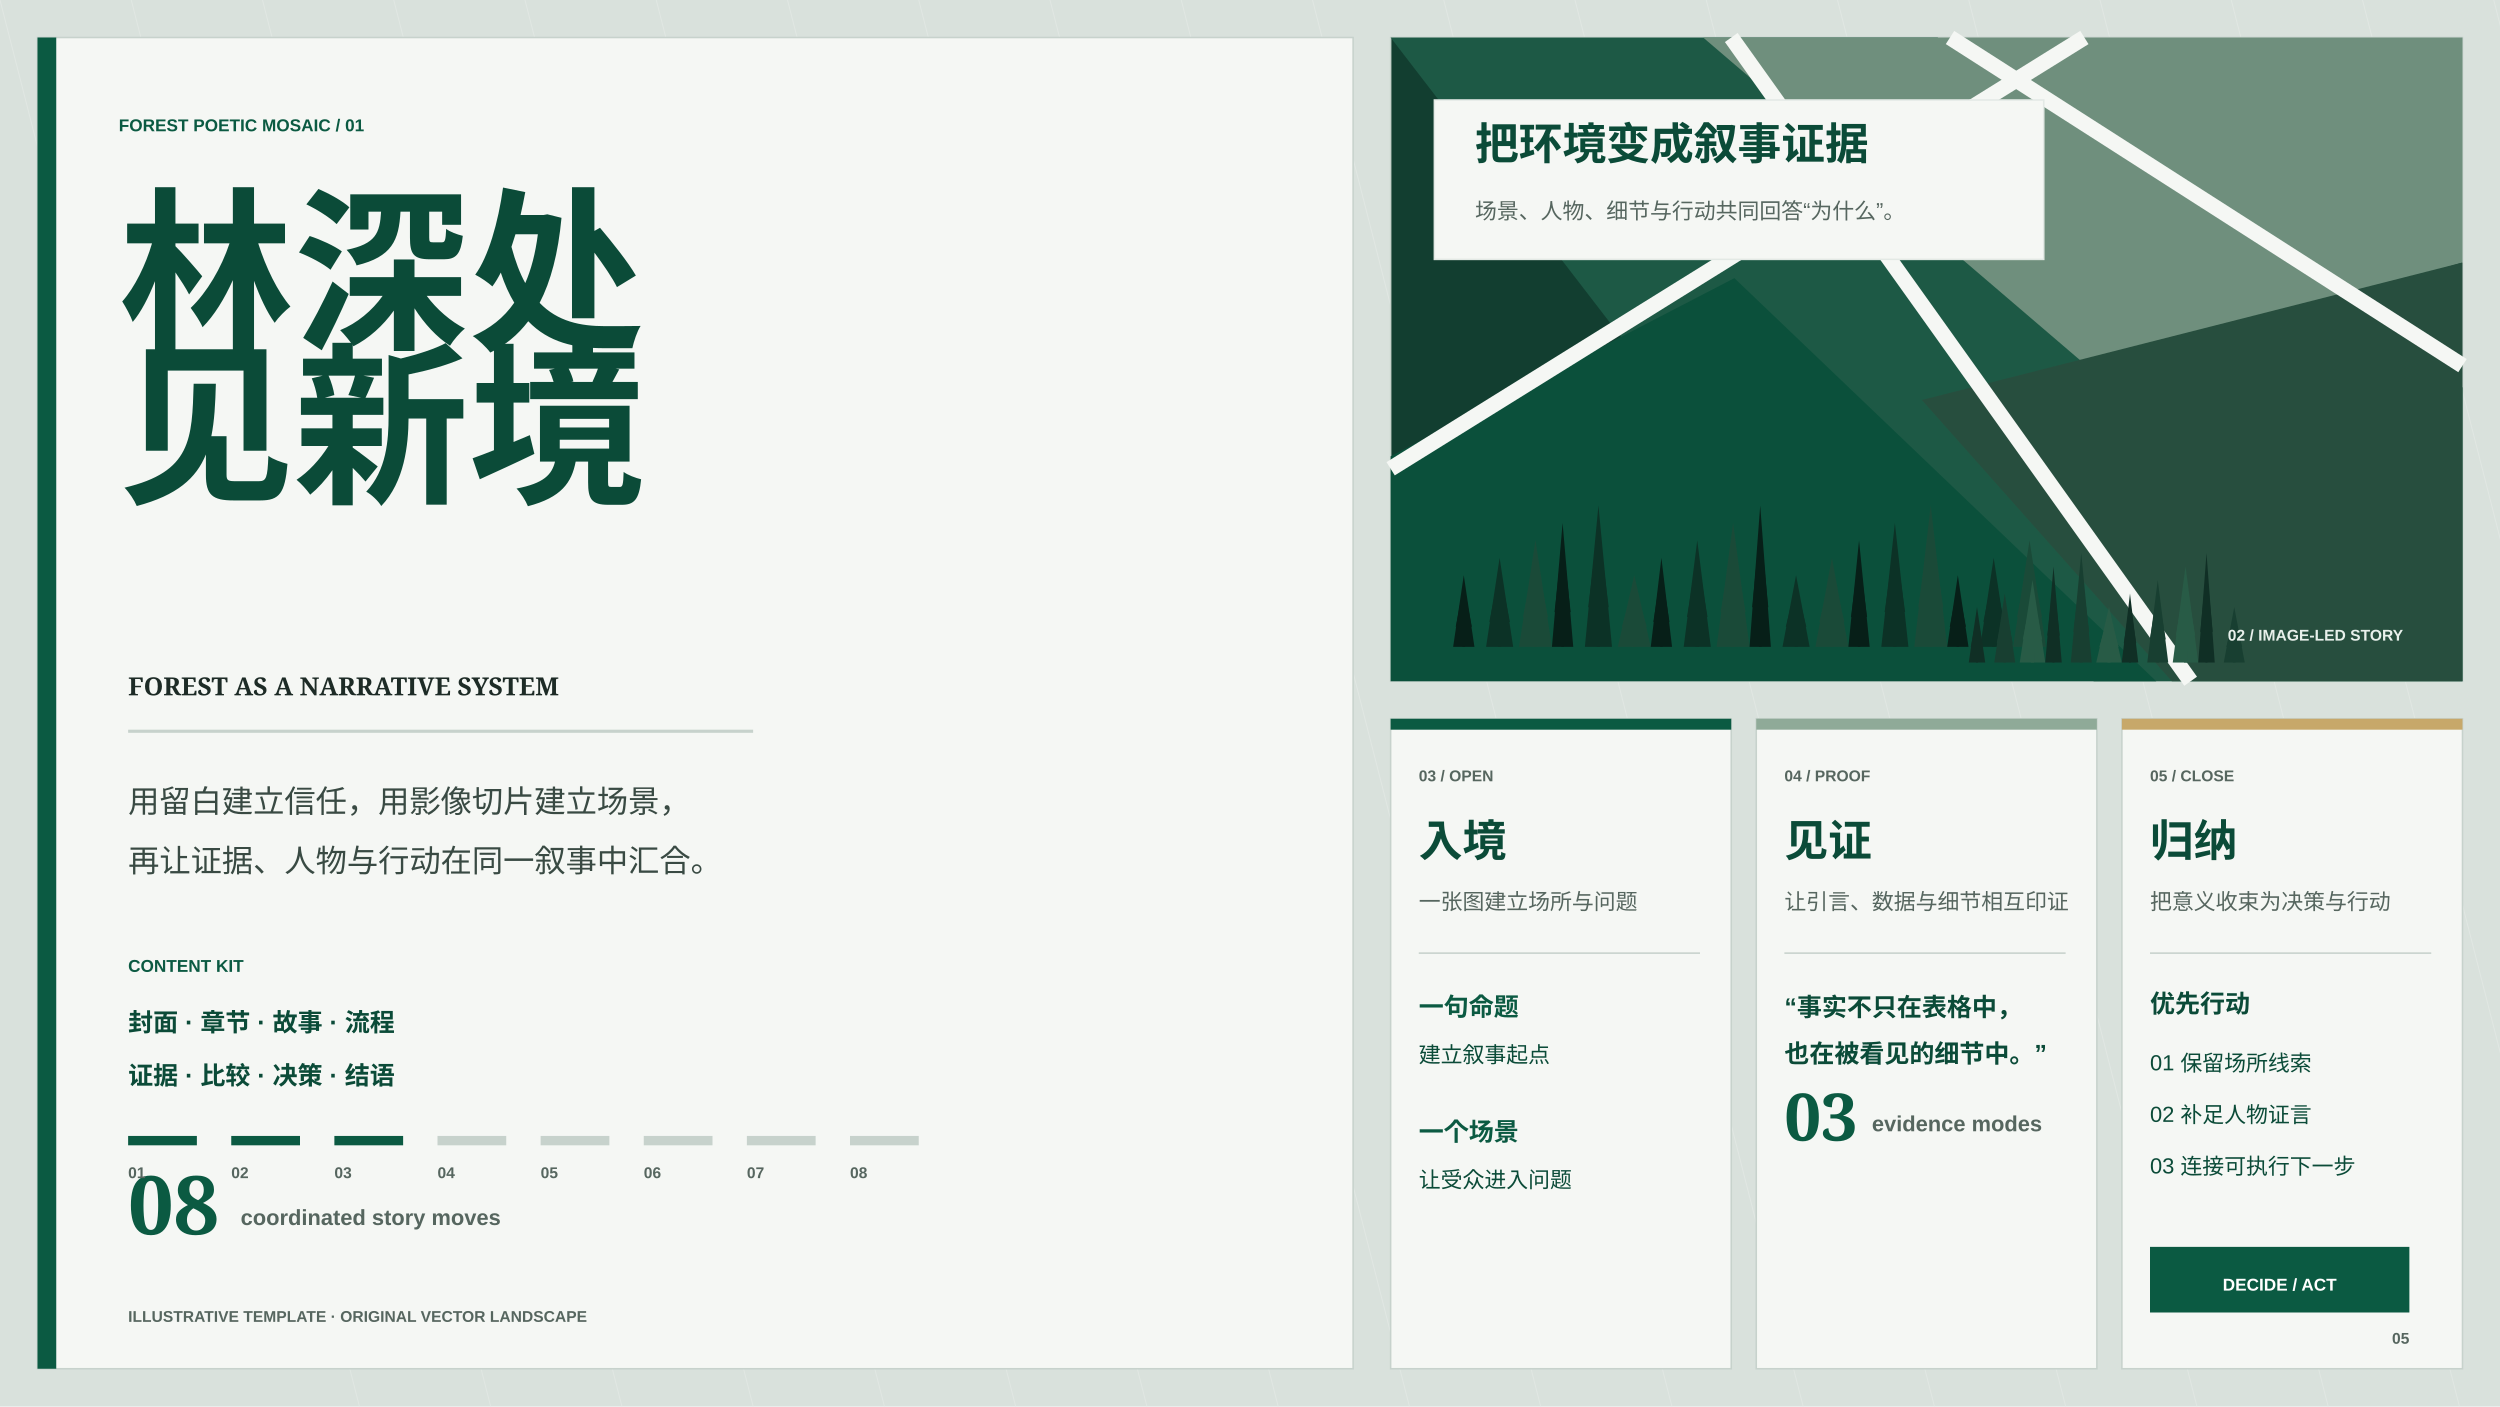
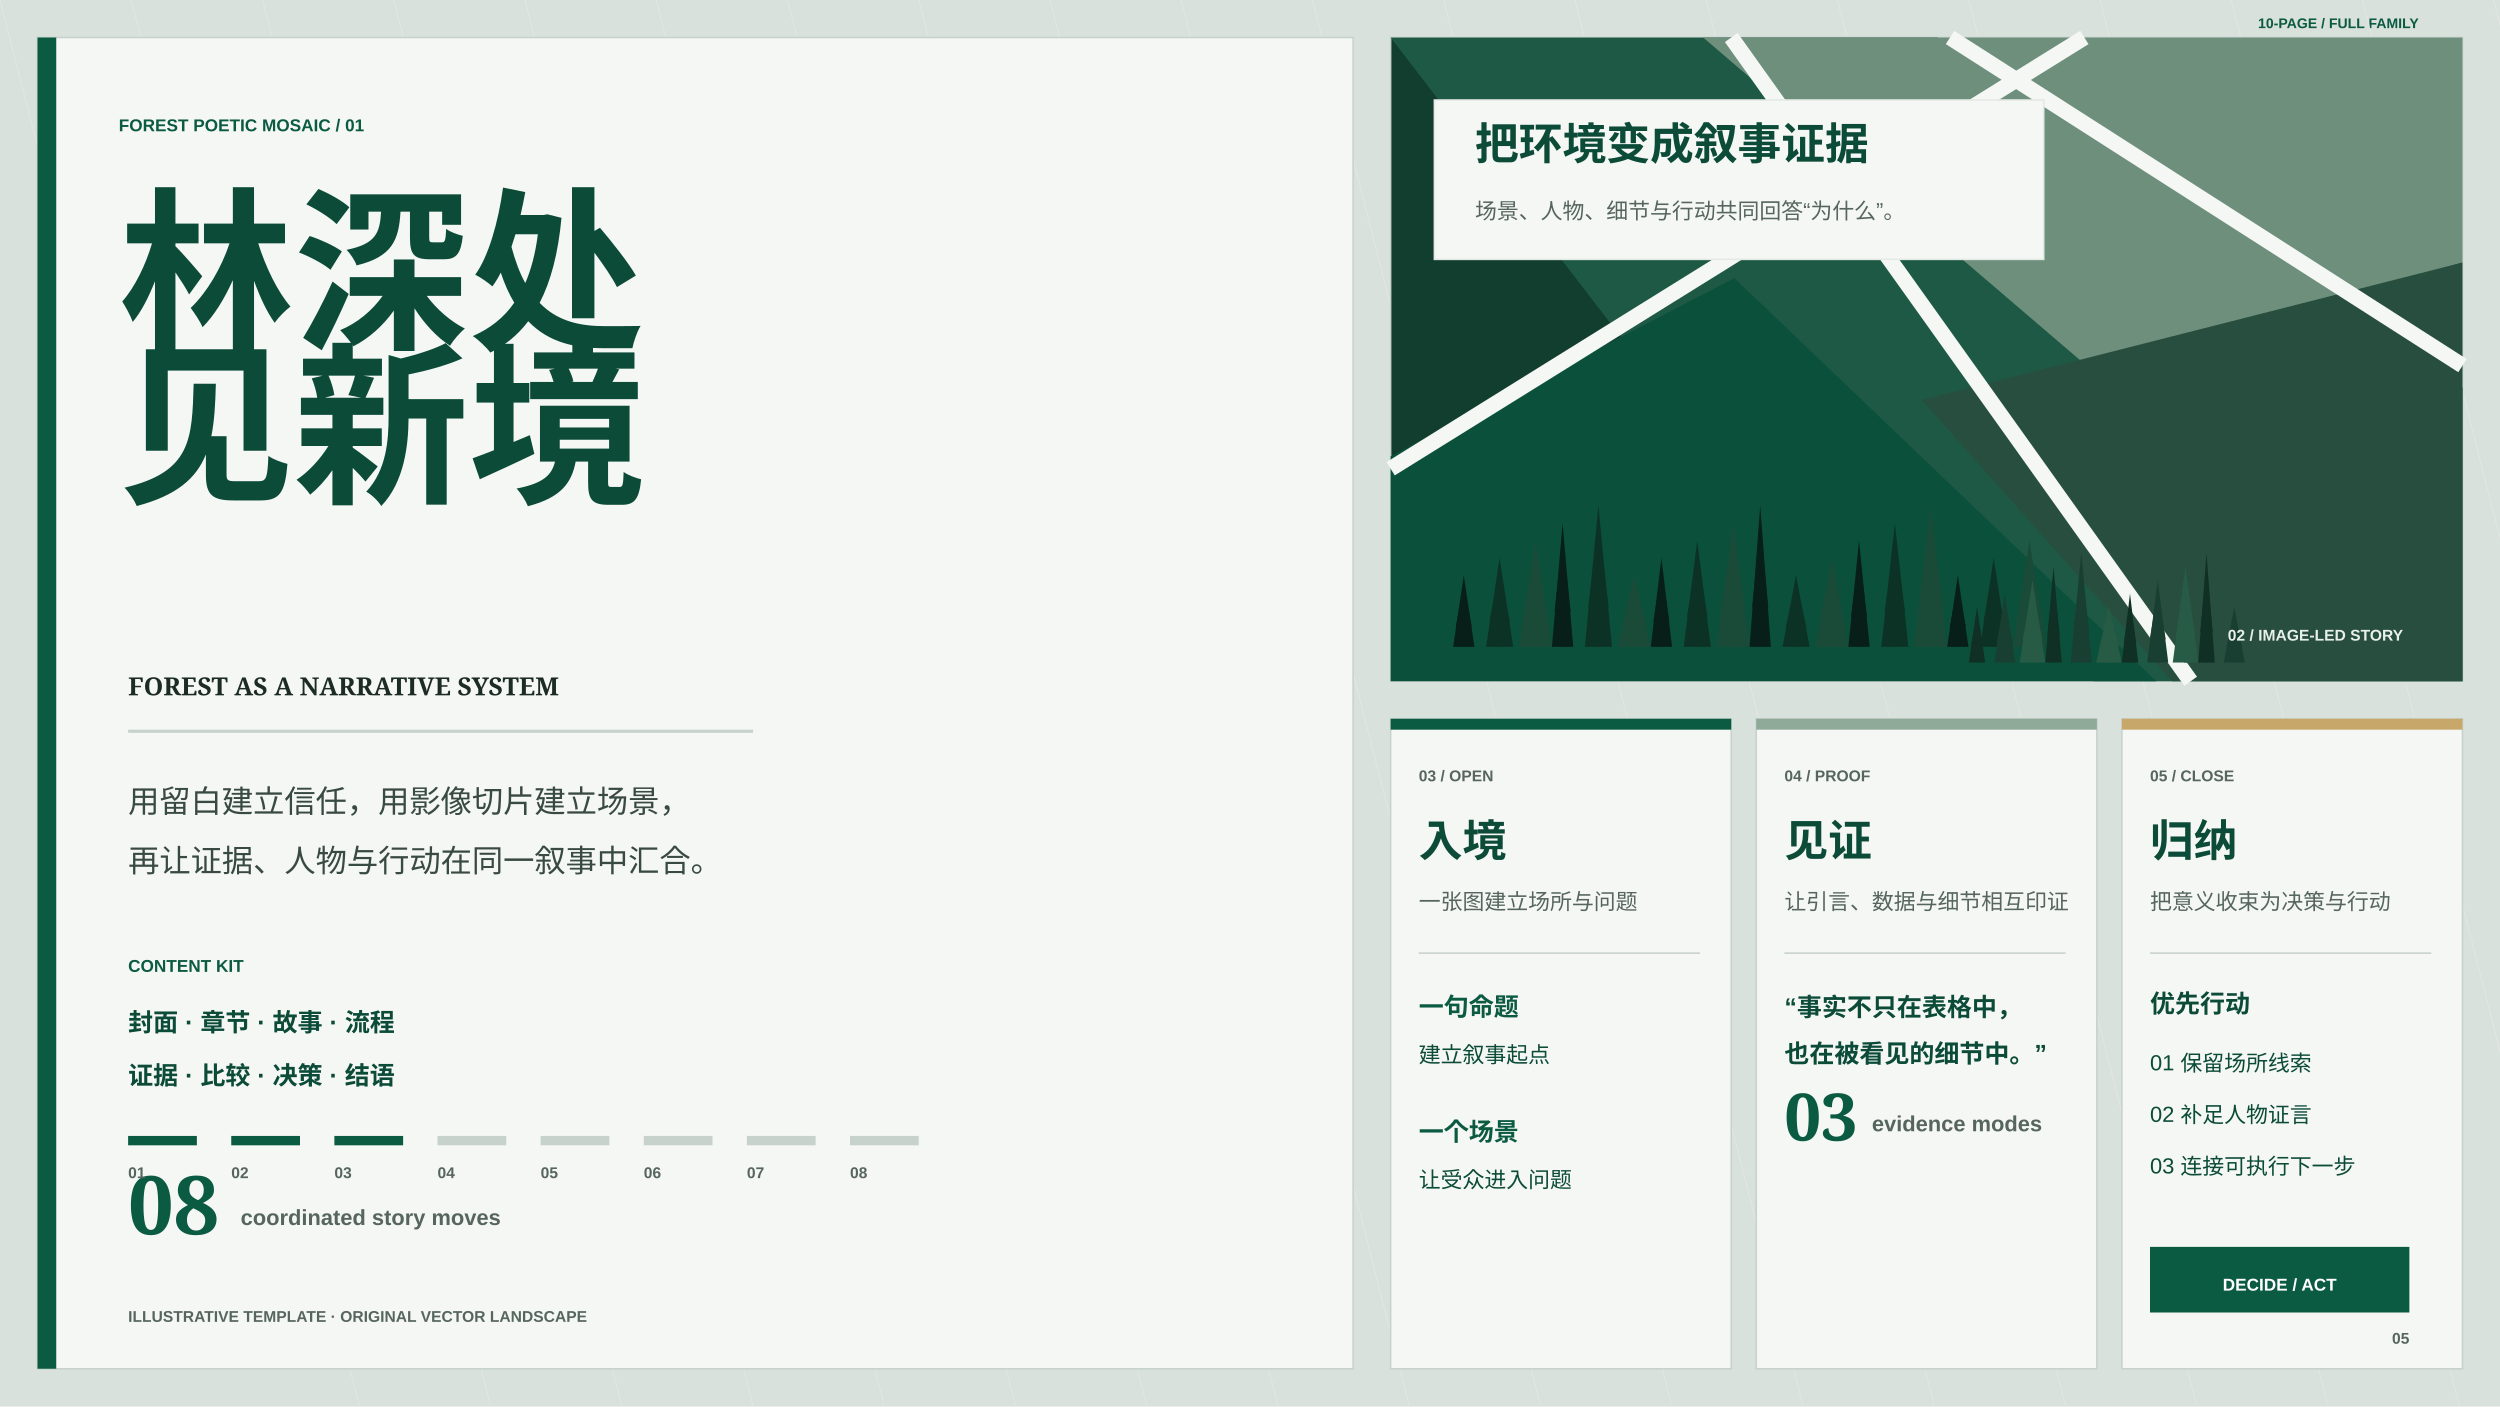
<svg xmlns="http://www.w3.org/2000/svg" width="1600" height="900" viewBox="0 0 1600 900">
  <rect x="0" y="0" width="1600" height="900" rx="0" fill="#D9E1DC" stroke="none" stroke-width="0" />
+   <text data-role="annotation" x="1548" y="18" font-family="Microsoft YaHei, Noto Sans SC, Arial, sans-serif" font-size="9" font-weight="700" fill="#0B5A42" text-anchor="end">
+     <tspan x="1548" dy="0">10-PAGE / FULL FAMILY</tspan>
+   </text>
  <line x1="0" y1="0" x2="230" y2="900" stroke="#E1E7E3" stroke-width="0.6" />
  <line x1="84" y1="0" x2="314" y2="900" stroke="#E1E7E3" stroke-width="0.6" />
  <line x1="168" y1="0" x2="398" y2="900" stroke="#E1E7E3" stroke-width="0.6" />
  <line x1="252" y1="0" x2="482" y2="900" stroke="#E1E7E3" stroke-width="0.6" />
  <line x1="336" y1="0" x2="566" y2="900" stroke="#E1E7E3" stroke-width="0.6" />
  <line x1="420" y1="0" x2="650" y2="900" stroke="#E1E7E3" stroke-width="0.6" />
  <line x1="504" y1="0" x2="734" y2="900" stroke="#E1E7E3" stroke-width="0.6" />
  <line x1="588" y1="0" x2="818" y2="900" stroke="#E1E7E3" stroke-width="0.6" />
  <line x1="672" y1="0" x2="902" y2="900" stroke="#E1E7E3" stroke-width="0.6" />
  <line x1="756" y1="0" x2="986" y2="900" stroke="#E1E7E3" stroke-width="0.6" />
  <line x1="840" y1="0" x2="1070" y2="900" stroke="#E1E7E3" stroke-width="0.6" />
  <line x1="924" y1="0" x2="1154" y2="900" stroke="#E1E7E3" stroke-width="0.6" />
  <line x1="1008" y1="0" x2="1238" y2="900" stroke="#E1E7E3" stroke-width="0.6" />
  <line x1="1092" y1="0" x2="1322" y2="900" stroke="#E1E7E3" stroke-width="0.6" />
  <line x1="1176" y1="0" x2="1406" y2="900" stroke="#E1E7E3" stroke-width="0.6" />
  <line x1="1260" y1="0" x2="1490" y2="900" stroke="#E1E7E3" stroke-width="0.6" />
  <line x1="1344" y1="0" x2="1574" y2="900" stroke="#E1E7E3" stroke-width="0.6" />
  <line x1="1428" y1="0" x2="1658" y2="900" stroke="#E1E7E3" stroke-width="0.6" />
  <line x1="1512" y1="0" x2="1742" y2="900" stroke="#E1E7E3" stroke-width="0.6" />
  <line x1="1596" y1="0" x2="1826" y2="900" stroke="#E1E7E3" stroke-width="0.6" />
  <rect x="24" y="24" width="842" height="852" rx="0" fill="#F5F7F4" stroke="#C7D2CC" stroke-width="1" />
  <rect x="24" y="24" width="12" height="852" rx="0" fill="#0B5A42" stroke="none" stroke-width="0" />
  <text data-role="label" x="76" y="84" font-family="Microsoft YaHei, Noto Sans SC, Arial, sans-serif" font-size="11" font-weight="700" fill="#0B5A42" text-anchor="start">
    <tspan x="76" dy="0">FOREST POETIC MOSAIC  /  01</tspan>
  </text>
  <text data-role="deck-title" x="76" y="215" font-family="STXingkai, FZShuTi, KaiTi, serif" font-size="112" font-weight="700" fill="#0B4B38" text-anchor="start">
    <tspan x="76" dy="0">林深处</tspan>
    <tspan x="76" dy="98.56">见新境</tspan>
  </text>
  <text data-role="subheading" x="82" y="445" font-family="Georgia, Noto Serif SC, serif" font-size="16" font-weight="700" fill="#1D2B26" text-anchor="start">
    <tspan x="82" dy="0">FOREST AS A NARRATIVE SYSTEM</tspan>
  </text>
  <line x1="82" y1="468" x2="482" y2="468" stroke="#C7D2CC" stroke-width="2" />
  <text data-role="body" x="82" y="520" font-family="Microsoft YaHei, Noto Sans SC, Arial, sans-serif" font-size="20" font-weight="400" fill="#394A43" text-anchor="start">
    <tspan x="82" dy="0">用留白建立信任，用影像切片建立场景，</tspan>
  </text>
  <text data-role="body" x="82" y="558" font-family="Microsoft YaHei, Noto Sans SC, Arial, sans-serif" font-size="20" font-weight="400" fill="#394A43" text-anchor="start">
    <tspan x="82" dy="0">再让证据、人物与行动在同一叙事中汇合。</tspan>
  </text>
  <text data-role="label" x="82" y="622" font-family="Microsoft YaHei, Noto Sans SC, Arial, sans-serif" font-size="11" font-weight="700" fill="#0B5A42" text-anchor="start">
    <tspan x="82" dy="0">CONTENT KIT</tspan>
  </text>
  <text data-role="caption" x="82" y="660" font-family="Microsoft YaHei, Noto Sans SC, Arial, sans-serif" font-size="16" font-weight="700" fill="#0B4B38" text-anchor="start">
    <tspan x="82" dy="0">封面  ·  章节  ·  故事  ·  流程</tspan>
  </text>
  <text data-role="caption" x="82" y="694" font-family="Microsoft YaHei, Noto Sans SC, Arial, sans-serif" font-size="16" font-weight="700" fill="#0B4B38" text-anchor="start">
    <tspan x="82" dy="0">证据  ·  比较  ·  决策  ·  结语</tspan>
  </text>
  <text data-role="metric" x="82" y="790" font-family="Georgia, serif" font-size="52" font-weight="700" fill="#0B5A42" text-anchor="start">
    <tspan x="82" dy="0">08</tspan>
  </text>
  <text data-role="annotation" x="154" y="784" font-family="Microsoft YaHei, Noto Sans SC, Arial, sans-serif" font-size="14" font-weight="700" fill="#56665F" text-anchor="start">
    <tspan x="154" dy="0">coordinated story moves</tspan>
  </text>
  <text data-role="source" x="82" y="846" font-family="Microsoft YaHei, Noto Sans SC, Arial, sans-serif" font-size="10" font-weight="700" fill="#56665F" text-anchor="start">
    <tspan x="82" dy="0">ILLUSTRATIVE TEMPLATE · ORIGINAL VECTOR LANDSCAPE</tspan>
  </text>
  <line x1="82" y1="730" x2="126" y2="730" stroke="#0B5A42" stroke-width="6" />
  <text data-role="page-number" x="82" y="754" font-family="Microsoft YaHei, Noto Sans SC, Arial, sans-serif" font-size="10" font-weight="700" fill="#56665F" text-anchor="start">
    <tspan x="82" dy="0">01</tspan>
  </text>
  <line x1="148" y1="730" x2="192" y2="730" stroke="#0B5A42" stroke-width="6" />
  <text data-role="page-number" x="148" y="754" font-family="Microsoft YaHei, Noto Sans SC, Arial, sans-serif" font-size="10" font-weight="700" fill="#56665F" text-anchor="start">
    <tspan x="148" dy="0">02</tspan>
  </text>
  <line x1="214" y1="730" x2="258" y2="730" stroke="#0B5A42" stroke-width="6" />
  <text data-role="page-number" x="214" y="754" font-family="Microsoft YaHei, Noto Sans SC, Arial, sans-serif" font-size="10" font-weight="700" fill="#56665F" text-anchor="start">
    <tspan x="214" dy="0">03</tspan>
  </text>
  <line x1="280" y1="730" x2="324" y2="730" stroke="#C7D2CC" stroke-width="6" />
  <text data-role="page-number" x="280" y="754" font-family="Microsoft YaHei, Noto Sans SC, Arial, sans-serif" font-size="10" font-weight="700" fill="#56665F" text-anchor="start">
    <tspan x="280" dy="0">04</tspan>
  </text>
  <line x1="346" y1="730" x2="390" y2="730" stroke="#C7D2CC" stroke-width="6" />
  <text data-role="page-number" x="346" y="754" font-family="Microsoft YaHei, Noto Sans SC, Arial, sans-serif" font-size="10" font-weight="700" fill="#56665F" text-anchor="start">
    <tspan x="346" dy="0">05</tspan>
  </text>
  <line x1="412" y1="730" x2="456" y2="730" stroke="#C7D2CC" stroke-width="6" />
  <text data-role="page-number" x="412" y="754" font-family="Microsoft YaHei, Noto Sans SC, Arial, sans-serif" font-size="10" font-weight="700" fill="#56665F" text-anchor="start">
    <tspan x="412" dy="0">06</tspan>
  </text>
  <line x1="478" y1="730" x2="522" y2="730" stroke="#C7D2CC" stroke-width="6" />
  <text data-role="page-number" x="478" y="754" font-family="Microsoft YaHei, Noto Sans SC, Arial, sans-serif" font-size="10" font-weight="700" fill="#56665F" text-anchor="start">
    <tspan x="478" dy="0">07</tspan>
  </text>
  <line x1="544" y1="730" x2="588" y2="730" stroke="#C7D2CC" stroke-width="6" />
  <text data-role="page-number" x="544" y="754" font-family="Microsoft YaHei, Noto Sans SC, Arial, sans-serif" font-size="10" font-weight="700" fill="#56665F" text-anchor="start">
    <tspan x="544" dy="0">08</tspan>
  </text>
  <rect x="890" y="24" width="686" height="412" rx="0" fill="#123E30" stroke="#C7D2CC" stroke-width="1" />
  <polygon points="890,24 1240,24 1576,248 1576,436 1340,436 1070,258" fill="#1D5945" />
  <polygon points="1090,24 1576,24 1576,168 1340,238" fill="#6F8F7D" />
  <polygon points="890,292 1110,178 1380,436 890,436" fill="#0B503B" />
  <polygon points="1230,256 1576,168 1576,436 1390,436" fill="#274E3E" />
  <line x1="1108" y1="24" x2="1402" y2="436" stroke="#F5F7F4" stroke-width="10" />
  <line x1="890" y1="300" x2="1334" y2="24" stroke="#F5F7F4" stroke-width="10" />
  <line x1="1248" y1="24" x2="1576" y2="234" stroke="#F5F7F4" stroke-width="10" />
  <polygon points="930,414 943.64,414 936.82,368.12" fill="#071F18" />
  <polygon points="931.637,401.154 942.003,401.154 936.82,374.543" fill="#071F18" />
  <rect x="936.002" y="408.494" width="1.637" height="5.506" rx="0" fill="#071F18" stroke="none" stroke-width="0" />
  <polygon points="951.08,414 968.44,414 959.76,356.96" fill="#0C3226" />
  <polygon points="953.163,398.029 966.357,398.029 959.76,364.946" fill="#0C3226" />
  <rect x="958.718" y="407.155" width="2.083" height="6.845" rx="0" fill="#0C3226" stroke="none" stroke-width="0" />
  <polygon points="972.16,414 993.24,414 982.7,345.8" fill="#1A4A38" />
  <polygon points="974.69,394.904 990.71,394.904 982.7,355.348" fill="#1A4A38" />
  <rect x="981.435" y="405.816" width="2.53" height="8.184" rx="0" fill="#1A4A38" stroke="none" stroke-width="0" />
  <polygon points="993.24,414 1006.88,414 1000.06,334.64" fill="#071F18" />
  <polygon points="994.877,391.779 1005.24,391.779 1000.06,345.75" fill="#071F18" />
  <rect x="999.242" y="404.477" width="1.637" height="9.523" rx="0" fill="#071F18" stroke="none" stroke-width="0" />
  <polygon points="1014.32,414 1031.68,414 1023,323.48" fill="#0C3226" />
  <polygon points="1016.4,388.654 1029.6,388.654 1023,336.153" fill="#0C3226" />
  <rect x="1021.96" y="403.138" width="2.083" height="10.862" rx="0" fill="#0C3226" stroke="none" stroke-width="0" />
  <polygon points="1035.4,414 1056.48,414 1045.94,368.12" fill="#1A4A38" />
  <polygon points="1037.93,401.154 1053.95,401.154 1045.94,374.543" fill="#1A4A38" />
  <rect x="1044.68" y="408.494" width="2.53" height="5.506" rx="0" fill="#1A4A38" stroke="none" stroke-width="0" />
  <polygon points="1056.48,414 1070.12,414 1063.3,356.96" fill="#071F18" />
  <polygon points="1058.12,398.029 1068.48,398.029 1063.3,364.946" fill="#071F18" />
  <rect x="1062.48" y="407.155" width="1.637" height="6.845" rx="0" fill="#071F18" stroke="none" stroke-width="0" />
  <polygon points="1077.56,414 1094.92,414 1086.24,345.8" fill="#0C3226" />
  <polygon points="1079.64,394.904 1092.84,394.904 1086.24,355.348" fill="#0C3226" />
  <rect x="1085.2" y="405.816" width="2.083" height="8.184" rx="0" fill="#0C3226" stroke="none" stroke-width="0" />
  <polygon points="1098.64,414 1119.72,414 1109.18,334.64" fill="#1A4A38" />
  <polygon points="1101.17,391.779 1117.19,391.779 1109.18,345.75" fill="#1A4A38" />
  <rect x="1107.92" y="404.477" width="2.53" height="9.523" rx="0" fill="#1A4A38" stroke="none" stroke-width="0" />
  <polygon points="1119.72,414 1133.36,414 1126.54,323.48" fill="#071F18" />
  <polygon points="1121.36,388.654 1131.72,388.654 1126.54,336.153" fill="#071F18" />
  <rect x="1125.72" y="403.138" width="1.637" height="10.862" rx="0" fill="#071F18" stroke="none" stroke-width="0" />
  <polygon points="1140.8,414 1158.16,414 1149.48,368.12" fill="#0C3226" />
  <polygon points="1142.88,401.154 1156.08,401.154 1149.48,374.543" fill="#0C3226" />
  <rect x="1148.44" y="408.494" width="2.083" height="5.506" rx="0" fill="#0C3226" stroke="none" stroke-width="0" />
  <polygon points="1161.88,414 1182.96,414 1172.42,356.96" fill="#1A4A38" />
  <polygon points="1164.41,398.029 1180.43,398.029 1172.42,364.946" fill="#1A4A38" />
  <rect x="1171.16" y="407.155" width="2.53" height="6.845" rx="0" fill="#1A4A38" stroke="none" stroke-width="0" />
  <polygon points="1182.96,414 1196.6,414 1189.78,345.8" fill="#071F18" />
  <polygon points="1184.6,394.904 1194.96,394.904 1189.78,355.348" fill="#071F18" />
  <rect x="1188.96" y="405.816" width="1.637" height="8.184" rx="0" fill="#071F18" stroke="none" stroke-width="0" />
  <polygon points="1204.04,414 1221.4,414 1212.72,334.64" fill="#0C3226" />
  <polygon points="1206.12,391.779 1219.32,391.779 1212.72,345.75" fill="#0C3226" />
  <rect x="1211.68" y="404.477" width="2.083" height="9.523" rx="0" fill="#0C3226" stroke="none" stroke-width="0" />
  <polygon points="1225.12,414 1246.2,414 1235.66,323.48" fill="#1A4A38" />
  <polygon points="1227.65,388.654 1243.67,388.654 1235.66,336.153" fill="#1A4A38" />
  <rect x="1234.4" y="403.138" width="2.53" height="10.862" rx="0" fill="#1A4A38" stroke="none" stroke-width="0" />
  <polygon points="1246.2,414 1259.84,414 1253.02,368.12" fill="#071F18" />
  <polygon points="1247.84,401.154 1258.2,401.154 1253.02,374.543" fill="#071F18" />
  <rect x="1252.2" y="408.494" width="1.637" height="5.506" rx="0" fill="#071F18" stroke="none" stroke-width="0" />
  <polygon points="1267.28,414 1284.64,414 1275.96,356.96" fill="#0C3226" />
  <polygon points="1269.36,398.029 1282.56,398.029 1275.96,364.946" fill="#0C3226" />
  <rect x="1274.92" y="407.155" width="2.083" height="6.845" rx="0" fill="#0C3226" stroke="none" stroke-width="0" />
  <polygon points="1288.36,414 1309.44,414 1298.9,345.8" fill="#1A4A38" />
  <polygon points="1290.89,394.904 1306.91,394.904 1298.9,355.348" fill="#1A4A38" />
  <rect x="1297.64" y="405.816" width="2.53" height="8.184" rx="0" fill="#1A4A38" stroke="none" stroke-width="0" />
  <polygon points="1260,424 1270.56,424 1265.28,388.48" fill="#102F25" />
  <polygon points="1261.27,414.054 1269.29,414.054 1265.28,393.453" fill="#102F25" />
  <rect x="1264.65" y="419.738" width="1.267" height="4.262" rx="0" fill="#102F25" stroke="none" stroke-width="0" />
  <polygon points="1276.32,424 1289.76,424 1283.04,379.84" fill="#183F31" />
  <polygon points="1277.93,411.635 1288.15,411.635 1283.04,386.022" fill="#183F31" />
  <rect x="1282.23" y="418.701" width="1.613" height="5.299" rx="0" fill="#183F31" stroke="none" stroke-width="0" />
  <polygon points="1292.64,424 1308.96,424 1300.8,371.2" fill="#285B46" />
  <polygon points="1294.6,409.216 1307,409.216 1300.8,378.592" fill="#285B46" />
  <rect x="1299.82" y="417.664" width="1.958" height="6.336" rx="0" fill="#285B46" stroke="none" stroke-width="0" />
  <polygon points="1308.96,424 1319.52,424 1314.24,362.56" fill="#102F25" />
  <polygon points="1310.23,406.797 1318.25,406.797 1314.24,371.162" fill="#102F25" />
  <rect x="1313.61" y="416.627" width="1.267" height="7.373" rx="0" fill="#102F25" stroke="none" stroke-width="0" />
  <polygon points="1325.28,424 1338.72,424 1332,353.92" fill="#183F31" />
  <polygon points="1326.89,404.378 1337.11,404.378 1332,363.731" fill="#183F31" />
  <rect x="1331.19" y="415.59" width="1.613" height="8.41" rx="0" fill="#183F31" stroke="none" stroke-width="0" />
  <polygon points="1341.6,424 1357.92,424 1349.76,388.48" fill="#285B46" />
  <polygon points="1343.56,414.054 1355.96,414.054 1349.76,393.453" fill="#285B46" />
  <rect x="1348.78" y="419.738" width="1.958" height="4.262" rx="0" fill="#285B46" stroke="none" stroke-width="0" />
  <polygon points="1357.92,424 1368.48,424 1363.2,379.84" fill="#102F25" />
  <polygon points="1359.19,411.635 1367.21,411.635 1363.2,386.022" fill="#102F25" />
  <rect x="1362.57" y="418.701" width="1.267" height="5.299" rx="0" fill="#102F25" stroke="none" stroke-width="0" />
  <polygon points="1374.24,424 1387.68,424 1380.96,371.2" fill="#183F31" />
  <polygon points="1375.85,409.216 1386.07,409.216 1380.96,378.592" fill="#183F31" />
  <rect x="1380.15" y="417.664" width="1.613" height="6.336" rx="0" fill="#183F31" stroke="none" stroke-width="0" />
  <polygon points="1390.56,424 1406.88,424 1398.72,362.56" fill="#285B46" />
  <polygon points="1392.52,406.797 1404.92,406.797 1398.72,371.162" fill="#285B46" />
  <rect x="1397.74" y="416.627" width="1.958" height="7.373" rx="0" fill="#285B46" stroke="none" stroke-width="0" />
  <polygon points="1406.88,424 1417.44,424 1412.16,353.92" fill="#102F25" />
  <polygon points="1408.15,404.378 1416.17,404.378 1412.16,363.731" fill="#102F25" />
  <rect x="1411.53" y="415.59" width="1.267" height="8.41" rx="0" fill="#102F25" stroke="none" stroke-width="0" />
  <polygon points="1423.2,424 1436.64,424 1429.92,388.48" fill="#183F31" />
  <polygon points="1424.81,414.054 1435.03,414.054 1429.92,393.453" fill="#183F31" />
  <rect x="1429.11" y="419.738" width="1.613" height="4.262" rx="0" fill="#183F31" stroke="none" stroke-width="0" />
  <rect x="918" y="64" width="390" height="102" rx="0" fill="#F5F7F4" stroke="#E3E9E5" stroke-width="1" />
  <text data-role="slide-title" x="944" y="102" font-family="Microsoft YaHei, Noto Sans SC, Arial, sans-serif" font-size="28" font-weight="700" fill="#0B4B38" text-anchor="start">
    <tspan x="944" dy="0">把环境变成叙事证据</tspan>
  </text>
  <text data-role="body" x="944" y="140" font-family="Microsoft YaHei, Noto Sans SC, Arial, sans-serif" font-size="14" font-weight="400" fill="#56665F" text-anchor="start">
    <tspan x="944" dy="0">场景、人物、细节与行动共同回答“为什么”。</tspan>
  </text>
  <text data-role="page-number" x="1538" y="410" font-family="Microsoft YaHei, Noto Sans SC, Arial, sans-serif" font-size="10" font-weight="700" fill="#E8F0EB" text-anchor="end">
    <tspan x="1538" dy="0">02 / IMAGE-LED STORY</tspan>
  </text>
  <rect x="890" y="460" width="218" height="416" rx="0" fill="#F5F7F4" stroke="#C7D2CC" stroke-width="1" />
  <rect x="890" y="460" width="218" height="7" rx="0" fill="#0B5A42" stroke="none" stroke-width="0" />
  <text data-role="label" x="908" y="500" font-family="Microsoft YaHei, Noto Sans SC, Arial, sans-serif" font-size="10" font-weight="700" fill="#56665F" text-anchor="start">
    <tspan x="908" dy="0">03 / OPEN</tspan>
  </text>
  <text data-role="slide-title" x="908" y="548" font-family="Microsoft YaHei, Noto Sans SC, Arial, sans-serif" font-size="28" font-weight="700" fill="#0B4B38" text-anchor="start">
    <tspan x="908" dy="0">入境</tspan>
  </text>
  <text data-role="body" x="908" y="582" font-family="Microsoft YaHei, Noto Sans SC, Arial, sans-serif" font-size="14" font-weight="400" fill="#56665F" text-anchor="start">
    <tspan x="908" dy="0">一张图建立场所与问题</tspan>
  </text>
  <line x1="908" y1="610" x2="1088" y2="610" stroke="#C7D2CC" stroke-width="1" />
  <rect x="1124" y="460" width="218" height="416" rx="0" fill="#F5F7F4" stroke="#C7D2CC" stroke-width="1" />
  <rect x="1124" y="460" width="218" height="7" rx="0" fill="#8FAA98" stroke="none" stroke-width="0" />
  <text data-role="label" x="1142" y="500" font-family="Microsoft YaHei, Noto Sans SC, Arial, sans-serif" font-size="10" font-weight="700" fill="#56665F" text-anchor="start">
    <tspan x="1142" dy="0">04 / PROOF</tspan>
  </text>
  <text data-role="slide-title" x="1142" y="548" font-family="Microsoft YaHei, Noto Sans SC, Arial, sans-serif" font-size="28" font-weight="700" fill="#0B4B38" text-anchor="start">
    <tspan x="1142" dy="0">见证</tspan>
  </text>
  <text data-role="body" x="1142" y="582" font-family="Microsoft YaHei, Noto Sans SC, Arial, sans-serif" font-size="14" font-weight="400" fill="#56665F" text-anchor="start">
    <tspan x="1142" dy="0">让引言、数据与细节相互印证</tspan>
  </text>
  <line x1="1142" y1="610" x2="1322" y2="610" stroke="#C7D2CC" stroke-width="1" />
  <rect x="1358" y="460" width="218" height="416" rx="0" fill="#F5F7F4" stroke="#C7D2CC" stroke-width="1" />
  <rect x="1358" y="460" width="218" height="7" rx="0" fill="#C7A86A" stroke="none" stroke-width="0" />
  <text data-role="label" x="1376" y="500" font-family="Microsoft YaHei, Noto Sans SC, Arial, sans-serif" font-size="10" font-weight="700" fill="#56665F" text-anchor="start">
    <tspan x="1376" dy="0">05 / CLOSE</tspan>
  </text>
  <text data-role="slide-title" x="1376" y="548" font-family="Microsoft YaHei, Noto Sans SC, Arial, sans-serif" font-size="28" font-weight="700" fill="#0B4B38" text-anchor="start">
    <tspan x="1376" dy="0">归纳</tspan>
  </text>
  <text data-role="body" x="1376" y="582" font-family="Microsoft YaHei, Noto Sans SC, Arial, sans-serif" font-size="14" font-weight="400" fill="#56665F" text-anchor="start">
    <tspan x="1376" dy="0">把意义收束为决策与行动</tspan>
  </text>
  <line x1="1376" y1="610" x2="1556" y2="610" stroke="#C7D2CC" stroke-width="1" />
  <text data-role="subheading" x="908" y="650" font-family="Microsoft YaHei, Noto Sans SC, Arial, sans-serif" font-size="16" font-weight="700" fill="#0B5A42" text-anchor="start">
    <tspan x="908" dy="0">一句命题</tspan>
  </text>
  <text data-role="body" x="908" y="680" font-family="Microsoft YaHei, Noto Sans SC, Arial, sans-serif" font-size="14" font-weight="400" fill="#0B4B38" text-anchor="start">
    <tspan x="908" dy="0">建立叙事起点</tspan>
  </text>
  <text data-role="subheading" x="908" y="730" font-family="Microsoft YaHei, Noto Sans SC, Arial, sans-serif" font-size="16" font-weight="700" fill="#0B5A42" text-anchor="start">
    <tspan x="908" dy="0">一个场景</tspan>
  </text>
  <text data-role="body" x="908" y="760" font-family="Microsoft YaHei, Noto Sans SC, Arial, sans-serif" font-size="14" font-weight="400" fill="#0B4B38" text-anchor="start">
    <tspan x="908" dy="0">让受众进入问题</tspan>
  </text>
  <text data-role="quote" x="1142" y="650" font-family="Microsoft YaHei, Noto Sans SC, Arial, sans-serif" font-size="16" font-weight="700" fill="#0B4B38" text-anchor="start">
    <tspan x="1142" dy="0">“事实不只在表格中，</tspan>
  </text>
  <text data-role="quote" x="1142" y="680" font-family="Microsoft YaHei, Noto Sans SC, Arial, sans-serif" font-size="16" font-weight="700" fill="#0B4B38" text-anchor="start">
    <tspan x="1142" dy="0">也在被看见的细节中。”</tspan>
  </text>
  <text data-role="metric" x="1142" y="730" font-family="Georgia, serif" font-size="42" font-weight="700" fill="#0B5A42" text-anchor="start">
    <tspan x="1142" dy="0">03</tspan>
  </text>
  <text data-role="annotation" x="1198" y="724" font-family="Microsoft YaHei, Noto Sans SC, Arial, sans-serif" font-size="14" font-weight="700" fill="#56665F" text-anchor="start">
    <tspan x="1198" dy="0">evidence modes</tspan>
  </text>
  <text data-role="subheading" x="1376" y="648" font-family="Microsoft YaHei, Noto Sans SC, Arial, sans-serif" font-size="16" font-weight="700" fill="#0B4B38" text-anchor="start">
    <tspan x="1376" dy="0">优先行动</tspan>
  </text>
  <text data-role="body" x="1376" y="685" font-family="Microsoft YaHei, Noto Sans SC, Arial, sans-serif" font-size="14" font-weight="400" fill="#0B4B38" text-anchor="start">
    <tspan x="1376" dy="0">01  保留场所线索</tspan>
  </text>
  <text data-role="body" x="1376" y="718" font-family="Microsoft YaHei, Noto Sans SC, Arial, sans-serif" font-size="14" font-weight="400" fill="#0B4B38" text-anchor="start">
    <tspan x="1376" dy="0">02  补足人物证言</tspan>
  </text>
  <text data-role="body" x="1376" y="751" font-family="Microsoft YaHei, Noto Sans SC, Arial, sans-serif" font-size="14" font-weight="400" fill="#0B4B38" text-anchor="start">
    <tspan x="1376" dy="0">03  连接可执行下一步</tspan>
  </text>
  <rect x="1376" y="798" width="166" height="42" rx="0" fill="#0B5A42" stroke="none" stroke-width="0" />
  <text data-role="label" x="1459" y="826" font-family="Microsoft YaHei, Noto Sans SC, Arial, sans-serif" font-size="11" font-weight="700" fill="#FFFFFF" text-anchor="middle">
    <tspan x="1459" dy="0">DECIDE / ACT</tspan>
  </text>
  <text data-role="page-number" x="1542" y="860" font-family="Microsoft YaHei, Noto Sans SC, Arial, sans-serif" font-size="10" font-weight="700" fill="#56665F" text-anchor="end">
    <tspan x="1542" dy="0">05</tspan>
  </text>
</svg>
